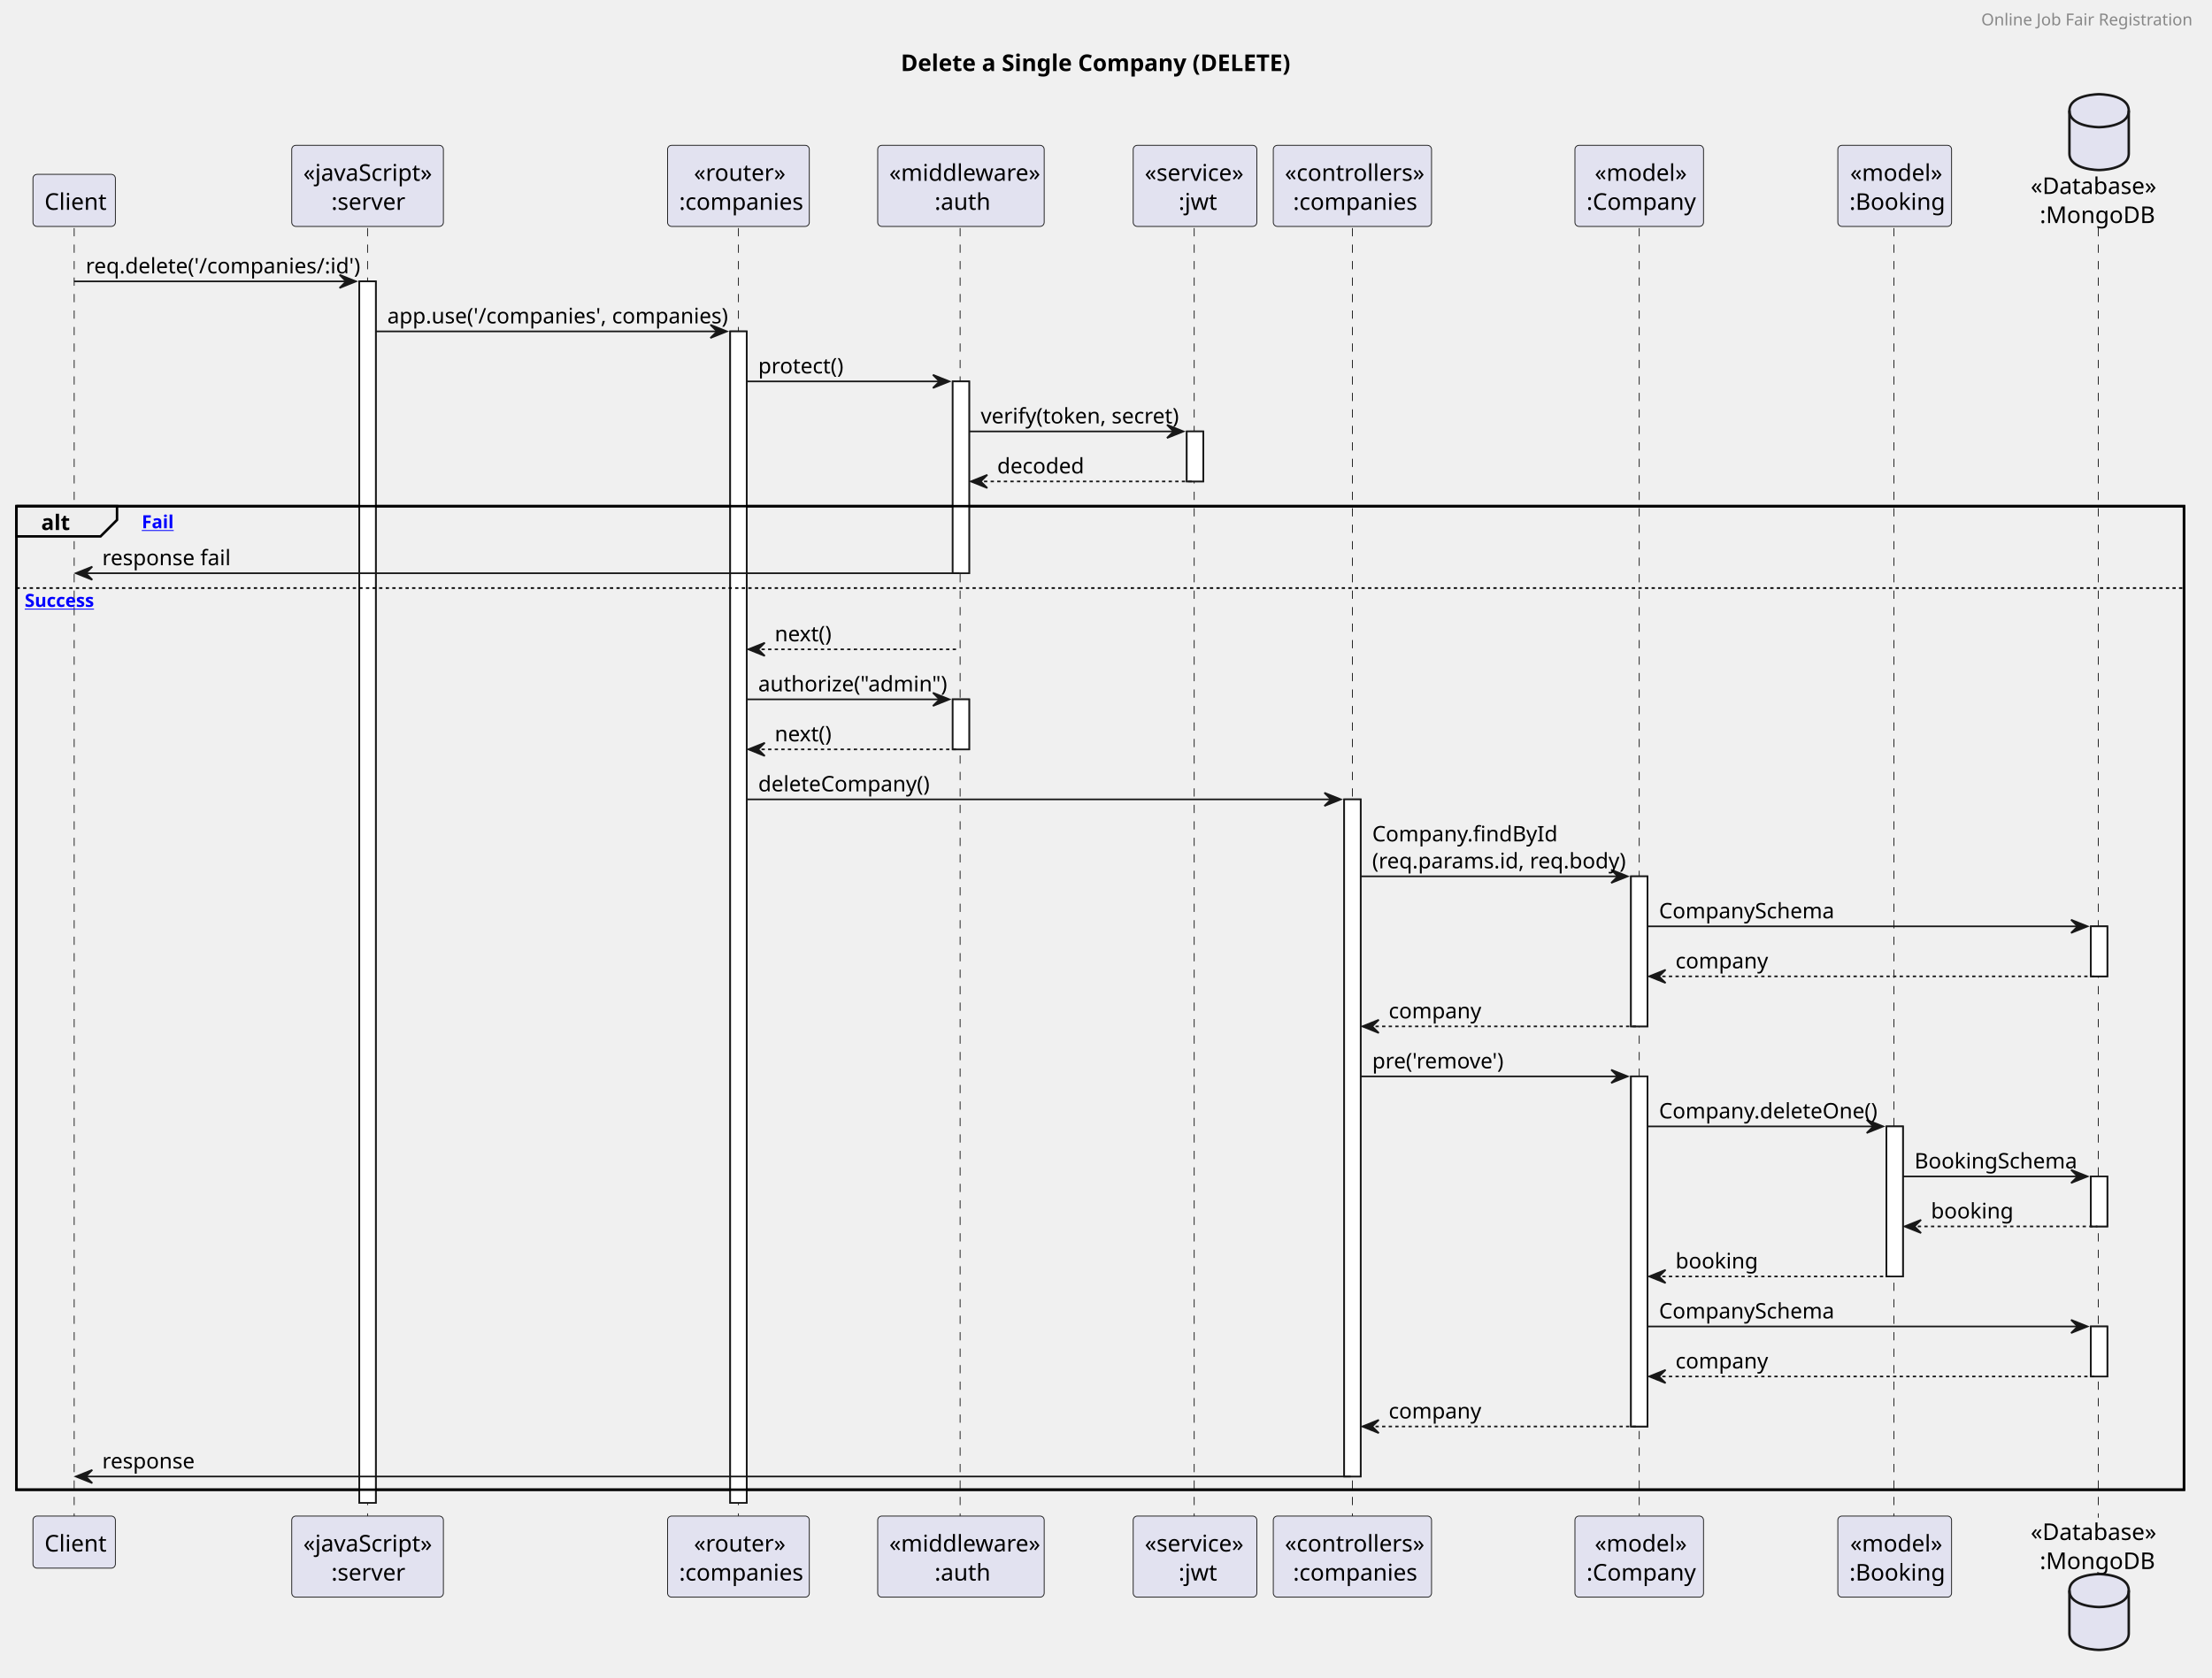
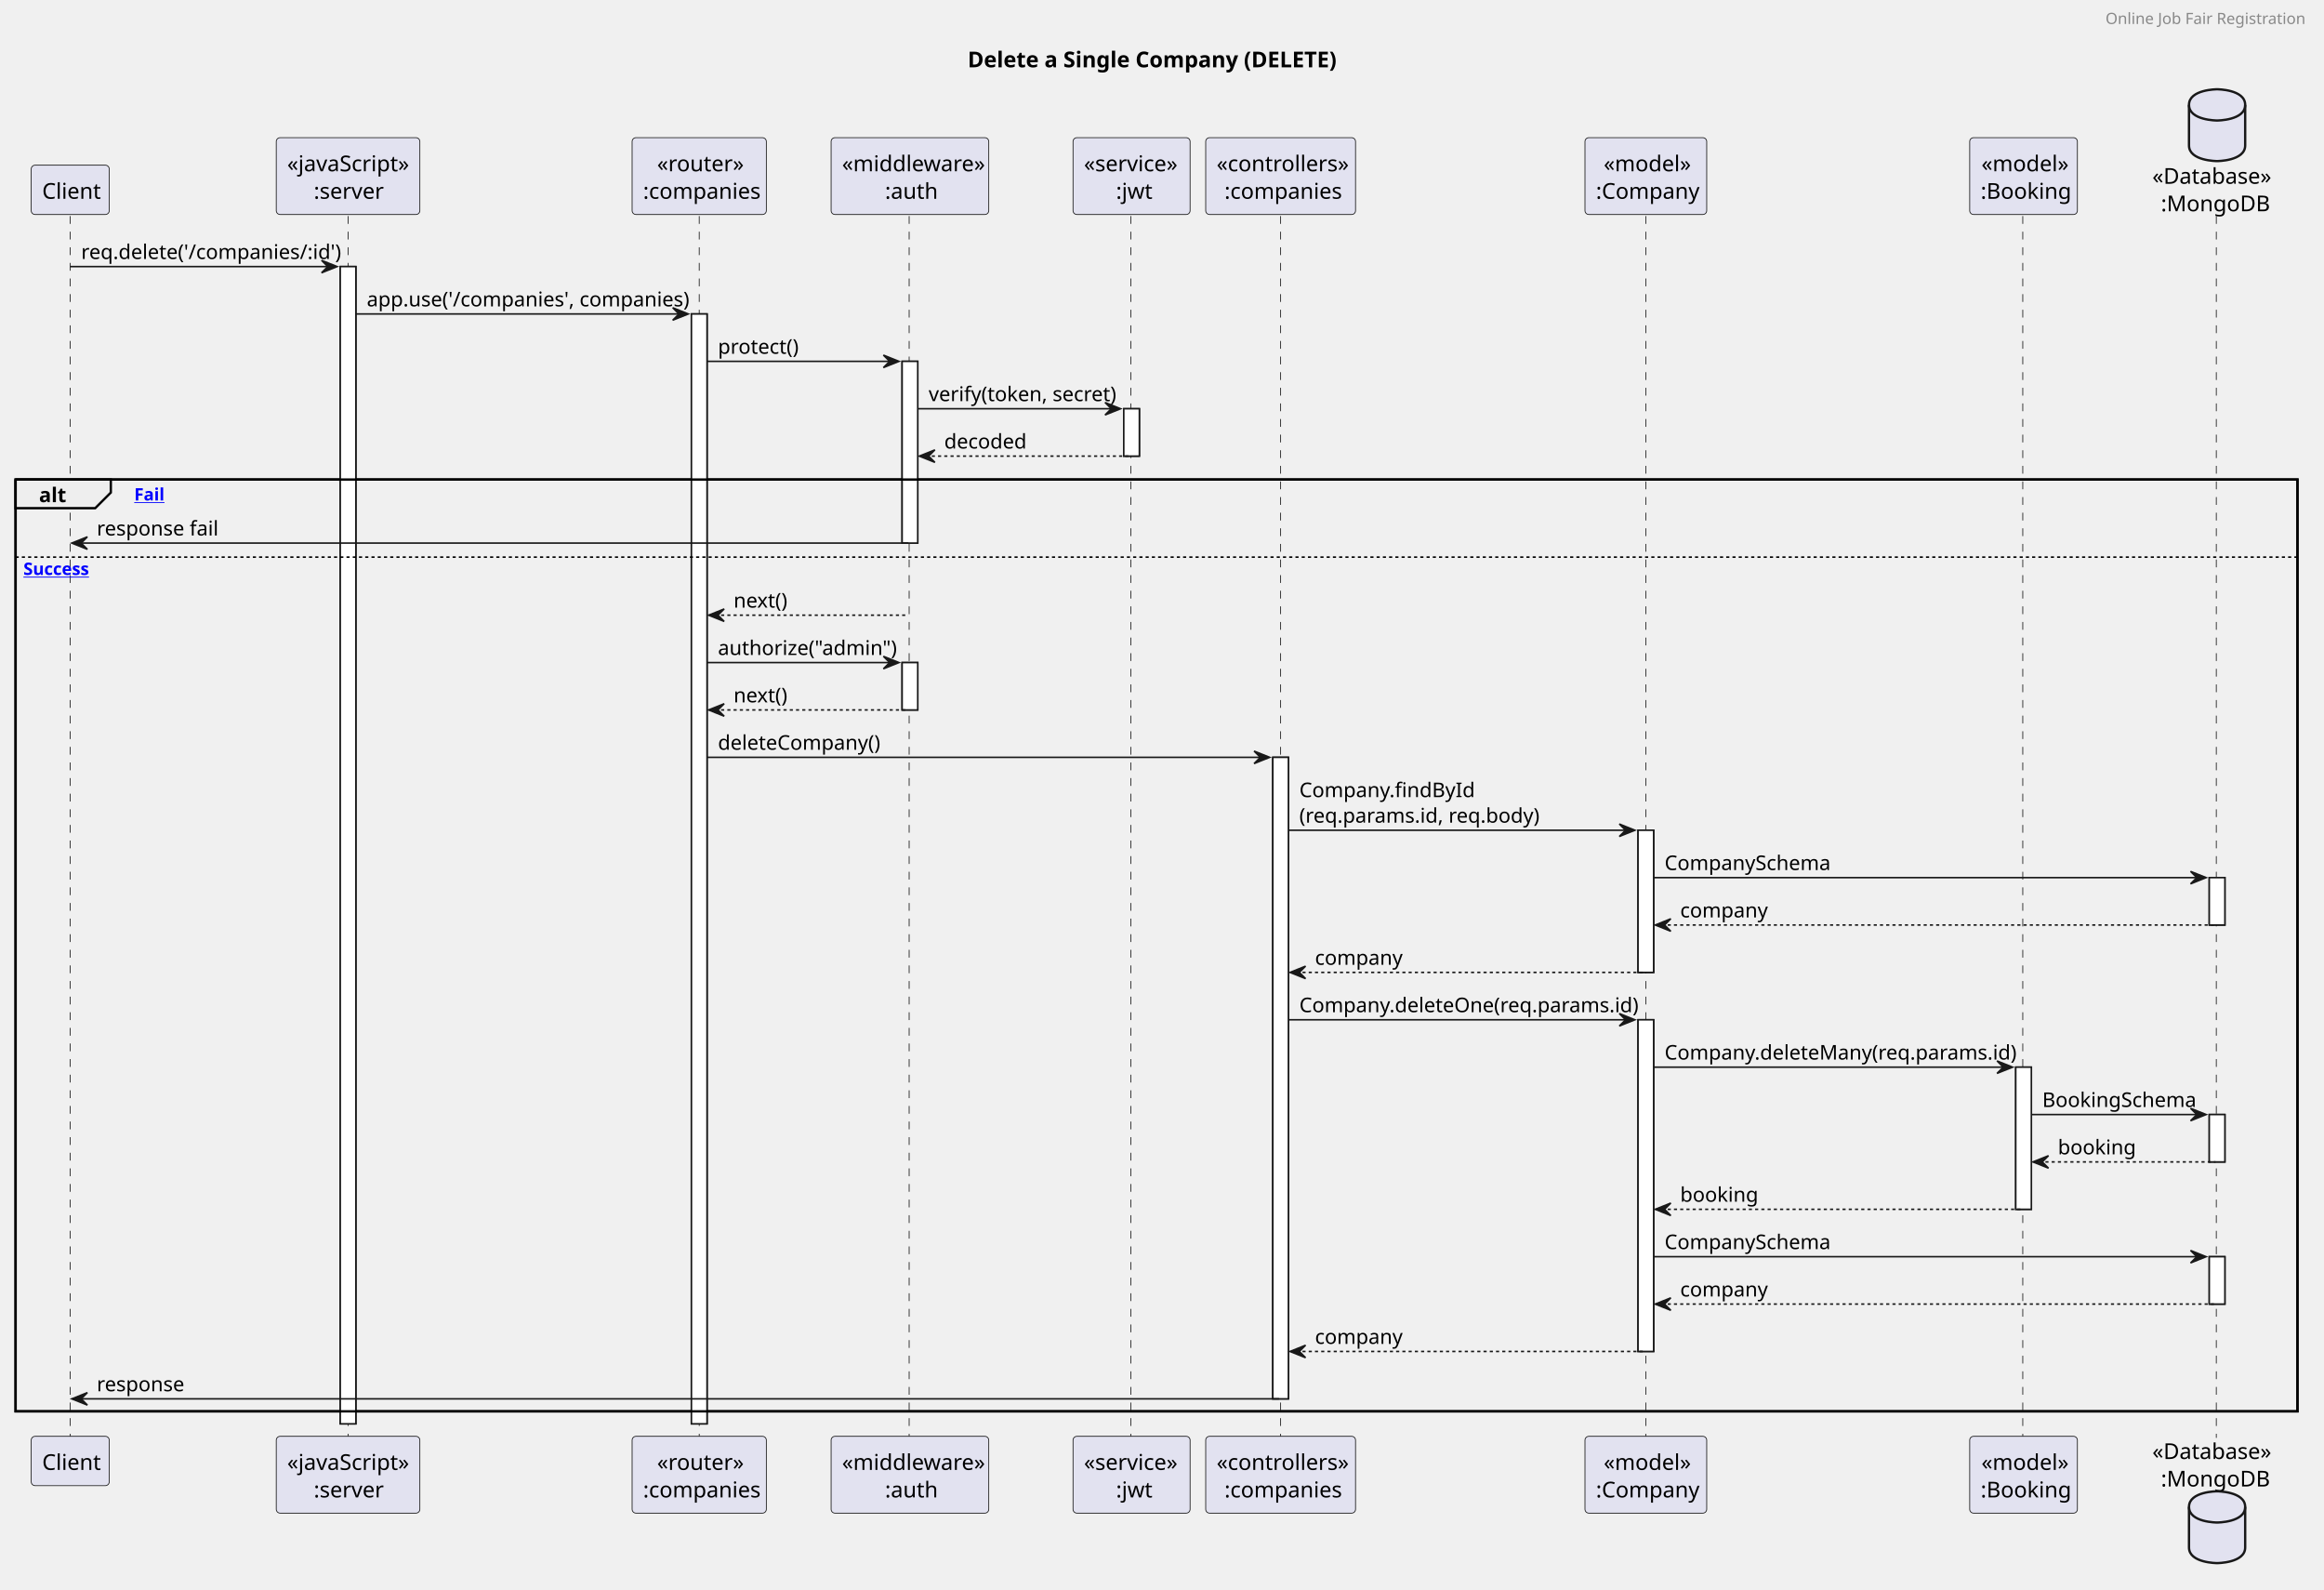
- <svg xmlns="http://www.w3.org/2000/svg" xmlns:xlink="http://www.w3.org/1999/xlink" contentStyleType="text/css" height="1018px" preserveAspectRatio="none" style="width:1342px;height:1018px;background:#FFFFFF;" version="1.1" viewBox="0 0 1342 1018" width="1342px" zoomAndPan="magnify">
+ <svg xmlns="http://www.w3.org/2000/svg" xmlns:xlink="http://www.w3.org/1999/xlink" contentStyleType="text/css" height="1018px" preserveAspectRatio="none" style="width:1489px;height:1018px;background:#FFFFFF;" version="1.1" viewBox="0 0 1489 1018" width="1489px" zoomAndPan="magnify">
  <defs />
  <g>
-     <text fill="#000000" font-family="sans-serif" font-size="14" font-weight="bold" lengthAdjust="spacing" textLength="241" x="546.5" y="43.111">Delete a Single Company (DELETE)</text>
+     <text fill="#000000" font-family="sans-serif" font-size="14" font-weight="bold" lengthAdjust="spacing" textLength="241" x="620" y="43.111">Delete a Single Company (DELETE)</text>
    <rect fill="#FFFFFF" height="741.273" style="stroke:#181818;stroke-width:1.0;" width="10" x="218" y="170.758" />
    <rect fill="#FFFFFF" height="710.922" style="stroke:#181818;stroke-width:1.0;" width="10" x="443" y="201.109" />
    <rect fill="#FFFFFF" height="116.406" style="stroke:#181818;stroke-width:1.0;" width="10" x="578" y="231.461" />
    <rect fill="#FFFFFF" height="30.352" style="stroke:#181818;stroke-width:1.0;" width="10" x="578" y="424.406" />
    <rect fill="#FFFFFF" height="30.352" style="stroke:#181818;stroke-width:1.0;" width="10" x="720" y="261.812" />
    <rect fill="#FFFFFF" height="410.922" style="stroke:#181818;stroke-width:1.0;" width="10" x="815.5" y="485.109" />
-     <rect fill="#FFFFFF" height="91.055" style="stroke:#181818;stroke-width:1.0;" width="10" x="989.5" y="531.812" />
-     <rect fill="#FFFFFF" height="212.461" style="stroke:#181818;stroke-width:1.0;" width="10" x="989.5" y="653.219" />
-     <rect fill="#FFFFFF" height="91.055" style="stroke:#181818;stroke-width:1.0;" width="10" x="1144.5" y="683.57" />
-     <rect fill="#FFFFFF" height="30.352" style="stroke:#181818;stroke-width:1.0;" width="10" x="1268.5" y="562.164" />
-     <rect fill="#FFFFFF" height="30.352" style="stroke:#181818;stroke-width:1.0;" width="10" x="1268.5" y="713.922" />
-     <rect fill="#FFFFFF" height="30.352" style="stroke:#181818;stroke-width:1.0;" width="10" x="1268.5" y="804.977" />
-     <rect fill="none" height="596.867" style="stroke:#000000;stroke-width:1.5;" width="1315" x="10" y="307.164" />
+     <rect fill="#FFFFFF" height="91.055" style="stroke:#181818;stroke-width:1.0;" width="10" x="1049.5" y="531.812" />
+     <rect fill="#FFFFFF" height="212.461" style="stroke:#181818;stroke-width:1.0;" width="10" x="1049.5" y="653.219" />
+     <rect fill="#FFFFFF" height="91.055" style="stroke:#181818;stroke-width:1.0;" width="10" x="1291.5" y="683.57" />
+     <rect fill="#FFFFFF" height="30.352" style="stroke:#181818;stroke-width:1.0;" width="10" x="1415.5" y="562.164" />
+     <rect fill="#FFFFFF" height="30.352" style="stroke:#181818;stroke-width:1.0;" width="10" x="1415.5" y="713.922" />
+     <rect fill="#FFFFFF" height="30.352" style="stroke:#181818;stroke-width:1.0;" width="10" x="1415.5" y="804.977" />
+     <rect fill="none" height="596.867" style="stroke:#000000;stroke-width:1.5;" width="1462" x="10" y="307.164" />
    <line style="stroke:#181818;stroke-width:0.5;stroke-dasharray:5.0,5.0;" x1="45" x2="45" y1="138.406" y2="921.031" />
    <line style="stroke:#181818;stroke-width:0.5;stroke-dasharray:5.0,5.0;" x1="223" x2="223" y1="138.406" y2="921.031" />
    <line style="stroke:#181818;stroke-width:0.5;stroke-dasharray:5.0,5.0;" x1="448" x2="448" y1="138.406" y2="921.031" />
    <line style="stroke:#181818;stroke-width:0.5;stroke-dasharray:5.0,5.0;" x1="582.5" x2="582.5" y1="138.406" y2="921.031" />
    <line style="stroke:#181818;stroke-width:0.5;stroke-dasharray:5.0,5.0;" x1="724.5" x2="724.5" y1="138.406" y2="921.031" />
    <line style="stroke:#181818;stroke-width:0.5;stroke-dasharray:5.0,5.0;" x1="820.5" x2="820.5" y1="138.406" y2="921.031" />
-     <line style="stroke:#181818;stroke-width:0.5;stroke-dasharray:5.0,5.0;" x1="994.5" x2="994.5" y1="138.406" y2="921.031" />
-     <line style="stroke:#181818;stroke-width:0.5;stroke-dasharray:5.0,5.0;" x1="1149" x2="1149" y1="138.406" y2="921.031" />
-     <line style="stroke:#181818;stroke-width:0.5;stroke-dasharray:5.0,5.0;" x1="1273" x2="1273" y1="138.406" y2="921.031" />
+     <line style="stroke:#181818;stroke-width:0.5;stroke-dasharray:5.0,5.0;" x1="1054.5" x2="1054.5" y1="138.406" y2="921.031" />
+     <line style="stroke:#181818;stroke-width:0.5;stroke-dasharray:5.0,5.0;" x1="1296" x2="1296" y1="138.406" y2="921.031" />
+     <line style="stroke:#181818;stroke-width:0.5;stroke-dasharray:5.0,5.0;" x1="1420" x2="1420" y1="138.406" y2="921.031" />
    <rect fill="#E2E2F0" height="31.609" rx="2.5" ry="2.5" style="stroke:#181818;stroke-width:0.5;" width="50" x="20" y="105.797" />
    <text fill="#000000" font-family="sans-serif" font-size="14" lengthAdjust="spacing" textLength="36" x="27" y="127.33">Client</text>
    <rect fill="#E2E2F0" height="31.609" rx="2.5" ry="2.5" style="stroke:#181818;stroke-width:0.5;" width="50" x="20" y="920.031" />
    <text fill="#000000" font-family="sans-serif" font-size="14" lengthAdjust="spacing" textLength="36" x="27" y="941.564">Client</text>
    <rect fill="#E2E2F0" height="49.219" rx="2.5" ry="2.5" style="stroke:#181818;stroke-width:0.5;" width="92" x="177" y="88.188" />
    <text fill="#000000" font-family="sans-serif" font-size="14" lengthAdjust="spacing" textLength="78" x="184" y="109.721">«javaScript»</text>
    <text fill="#000000" font-family="sans-serif" font-size="14" lengthAdjust="spacing" textLength="44" x="201" y="127.33">:server</text>
    <rect fill="#E2E2F0" height="49.219" rx="2.5" ry="2.5" style="stroke:#181818;stroke-width:0.5;" width="92" x="177" y="920.031" />
    <text fill="#000000" font-family="sans-serif" font-size="14" lengthAdjust="spacing" textLength="78" x="184" y="941.564">«javaScript»</text>
    <text fill="#000000" font-family="sans-serif" font-size="14" lengthAdjust="spacing" textLength="44" x="201" y="959.174">:server</text>
    <rect fill="#E2E2F0" height="49.219" rx="2.5" ry="2.5" style="stroke:#181818;stroke-width:0.5;" width="86" x="405" y="88.188" />
    <text fill="#000000" font-family="sans-serif" font-size="14" lengthAdjust="spacing" textLength="54" x="421" y="109.721">«router»</text>
    <text fill="#000000" font-family="sans-serif" font-size="14" lengthAdjust="spacing" textLength="72" x="412" y="127.33">:companies</text>
    <rect fill="#E2E2F0" height="49.219" rx="2.5" ry="2.5" style="stroke:#181818;stroke-width:0.5;" width="86" x="405" y="920.031" />
    <text fill="#000000" font-family="sans-serif" font-size="14" lengthAdjust="spacing" textLength="54" x="421" y="941.564">«router»</text>
    <text fill="#000000" font-family="sans-serif" font-size="14" lengthAdjust="spacing" textLength="72" x="412" y="959.174">:companies</text>
    <rect fill="#E2E2F0" height="49.219" rx="2.5" ry="2.5" style="stroke:#181818;stroke-width:0.5;" width="101" x="532.5" y="88.188" />
    <text fill="#000000" font-family="sans-serif" font-size="14" lengthAdjust="spacing" textLength="87" x="539.5" y="109.721">«middleware»</text>
    <text fill="#000000" font-family="sans-serif" font-size="14" lengthAdjust="spacing" textLength="32" x="567" y="127.33">:auth</text>
    <rect fill="#E2E2F0" height="49.219" rx="2.5" ry="2.5" style="stroke:#181818;stroke-width:0.5;" width="101" x="532.5" y="920.031" />
    <text fill="#000000" font-family="sans-serif" font-size="14" lengthAdjust="spacing" textLength="87" x="539.5" y="941.564">«middleware»</text>
    <text fill="#000000" font-family="sans-serif" font-size="14" lengthAdjust="spacing" textLength="32" x="567" y="959.174">:auth</text>
    <rect fill="#E2E2F0" height="49.219" rx="2.5" ry="2.5" style="stroke:#181818;stroke-width:0.5;" width="75" x="687.5" y="88.188" />
    <text fill="#000000" font-family="sans-serif" font-size="14" lengthAdjust="spacing" textLength="61" x="694.5" y="109.721">«service»</text>
    <text fill="#000000" font-family="sans-serif" font-size="14" lengthAdjust="spacing" textLength="20" x="715" y="127.33">:jwt</text>
    <rect fill="#E2E2F0" height="49.219" rx="2.5" ry="2.5" style="stroke:#181818;stroke-width:0.5;" width="75" x="687.5" y="920.031" />
    <text fill="#000000" font-family="sans-serif" font-size="14" lengthAdjust="spacing" textLength="61" x="694.5" y="941.564">«service»</text>
    <text fill="#000000" font-family="sans-serif" font-size="14" lengthAdjust="spacing" textLength="20" x="715" y="959.174">:jwt</text>
    <rect fill="#E2E2F0" height="49.219" rx="2.5" ry="2.5" style="stroke:#181818;stroke-width:0.5;" width="96" x="772.5" y="88.188" />
    <text fill="#000000" font-family="sans-serif" font-size="14" lengthAdjust="spacing" textLength="82" x="779.5" y="109.721">«controllers»</text>
    <text fill="#000000" font-family="sans-serif" font-size="14" lengthAdjust="spacing" textLength="72" x="784.5" y="127.33">:companies</text>
    <rect fill="#E2E2F0" height="49.219" rx="2.5" ry="2.5" style="stroke:#181818;stroke-width:0.5;" width="96" x="772.5" y="920.031" />
    <text fill="#000000" font-family="sans-serif" font-size="14" lengthAdjust="spacing" textLength="82" x="779.5" y="941.564">«controllers»</text>
    <text fill="#000000" font-family="sans-serif" font-size="14" lengthAdjust="spacing" textLength="72" x="784.5" y="959.174">:companies</text>
-     <rect fill="#E2E2F0" height="49.219" rx="2.5" ry="2.5" style="stroke:#181818;stroke-width:0.5;" width="78" x="955.5" y="88.188" />
-     <text fill="#000000" font-family="sans-serif" font-size="14" lengthAdjust="spacing" textLength="54" x="967.5" y="109.721">«model»</text>
-     <text fill="#000000" font-family="sans-serif" font-size="14" lengthAdjust="spacing" textLength="64" x="962.5" y="127.33">:Company</text>
-     <rect fill="#E2E2F0" height="49.219" rx="2.5" ry="2.5" style="stroke:#181818;stroke-width:0.5;" width="78" x="955.5" y="920.031" />
-     <text fill="#000000" font-family="sans-serif" font-size="14" lengthAdjust="spacing" textLength="54" x="967.5" y="941.564">«model»</text>
-     <text fill="#000000" font-family="sans-serif" font-size="14" lengthAdjust="spacing" textLength="64" x="962.5" y="959.174">:Company</text>
-     <rect fill="#E2E2F0" height="49.219" rx="2.5" ry="2.5" style="stroke:#181818;stroke-width:0.5;" width="69" x="1115" y="88.188" />
-     <text fill="#000000" font-family="sans-serif" font-size="14" lengthAdjust="spacing" textLength="54" x="1122.5" y="109.721">«model»</text>
-     <text fill="#000000" font-family="sans-serif" font-size="14" lengthAdjust="spacing" textLength="55" x="1122" y="127.33">:Booking</text>
-     <rect fill="#E2E2F0" height="49.219" rx="2.5" ry="2.5" style="stroke:#181818;stroke-width:0.5;" width="69" x="1115" y="920.031" />
-     <text fill="#000000" font-family="sans-serif" font-size="14" lengthAdjust="spacing" textLength="54" x="1122.5" y="941.564">«model»</text>
-     <text fill="#000000" font-family="sans-serif" font-size="14" lengthAdjust="spacing" textLength="55" x="1122" y="959.174">:Booking</text>
-     <text fill="#000000" font-family="sans-serif" font-size="14" lengthAdjust="spacing" textLength="77" x="1232" y="117.721">«Database»</text>
-     <text fill="#000000" font-family="sans-serif" font-size="14" lengthAdjust="spacing" textLength="66" x="1237.5" y="135.33">:MongoDB</text>
-     <path d="M1255.5,67.188 C1255.5,57.188 1273.5,57.188 1273.5,57.188 C1273.5,57.188 1291.5,57.188 1291.5,67.188 L1291.5,93.188 C1291.5,103.188 1273.5,103.188 1273.5,103.188 C1273.5,103.188 1255.5,103.188 1255.5,93.188 L1255.5,67.188 " fill="#E2E2F0" style="stroke:#181818;stroke-width:1.5;" />
-     <path d="M1255.5,67.188 C1255.5,77.188 1273.5,77.188 1273.5,77.188 C1273.5,77.188 1291.5,77.188 1291.5,67.188 " fill="none" style="stroke:#181818;stroke-width:1.5;" />
-     <text fill="#000000" font-family="sans-serif" font-size="14" lengthAdjust="spacing" textLength="77" x="1232" y="934.564">«Database»</text>
-     <text fill="#000000" font-family="sans-serif" font-size="14" lengthAdjust="spacing" textLength="66" x="1237.5" y="952.174">:MongoDB</text>
-     <path d="M1255.5,965.25 C1255.5,955.25 1273.5,955.25 1273.5,955.25 C1273.5,955.25 1291.5,955.25 1291.5,965.25 L1291.5,991.25 C1291.5,1001.25 1273.5,1001.25 1273.5,1001.25 C1273.5,1001.25 1255.5,1001.25 1255.5,991.25 L1255.5,965.25 " fill="#E2E2F0" style="stroke:#181818;stroke-width:1.5;" />
-     <path d="M1255.5,965.25 C1255.5,975.25 1273.5,975.25 1273.5,975.25 C1273.5,975.25 1291.5,975.25 1291.5,965.25 " fill="none" style="stroke:#181818;stroke-width:1.5;" />
+     <rect fill="#E2E2F0" height="49.219" rx="2.5" ry="2.5" style="stroke:#181818;stroke-width:0.5;" width="78" x="1015.5" y="88.188" />
+     <text fill="#000000" font-family="sans-serif" font-size="14" lengthAdjust="spacing" textLength="54" x="1027.5" y="109.721">«model»</text>
+     <text fill="#000000" font-family="sans-serif" font-size="14" lengthAdjust="spacing" textLength="64" x="1022.5" y="127.33">:Company</text>
+     <rect fill="#E2E2F0" height="49.219" rx="2.5" ry="2.5" style="stroke:#181818;stroke-width:0.5;" width="78" x="1015.5" y="920.031" />
+     <text fill="#000000" font-family="sans-serif" font-size="14" lengthAdjust="spacing" textLength="54" x="1027.5" y="941.564">«model»</text>
+     <text fill="#000000" font-family="sans-serif" font-size="14" lengthAdjust="spacing" textLength="64" x="1022.5" y="959.174">:Company</text>
+     <rect fill="#E2E2F0" height="49.219" rx="2.5" ry="2.5" style="stroke:#181818;stroke-width:0.5;" width="69" x="1262" y="88.188" />
+     <text fill="#000000" font-family="sans-serif" font-size="14" lengthAdjust="spacing" textLength="54" x="1269.5" y="109.721">«model»</text>
+     <text fill="#000000" font-family="sans-serif" font-size="14" lengthAdjust="spacing" textLength="55" x="1269" y="127.33">:Booking</text>
+     <rect fill="#E2E2F0" height="49.219" rx="2.5" ry="2.5" style="stroke:#181818;stroke-width:0.5;" width="69" x="1262" y="920.031" />
+     <text fill="#000000" font-family="sans-serif" font-size="14" lengthAdjust="spacing" textLength="54" x="1269.5" y="941.564">«model»</text>
+     <text fill="#000000" font-family="sans-serif" font-size="14" lengthAdjust="spacing" textLength="55" x="1269" y="959.174">:Booking</text>
+     <text fill="#000000" font-family="sans-serif" font-size="14" lengthAdjust="spacing" textLength="77" x="1379" y="117.721">«Database»</text>
+     <text fill="#000000" font-family="sans-serif" font-size="14" lengthAdjust="spacing" textLength="66" x="1384.5" y="135.33">:MongoDB</text>
+     <path d="M1402.5,67.188 C1402.5,57.188 1420.5,57.188 1420.5,57.188 C1420.5,57.188 1438.5,57.188 1438.5,67.188 L1438.5,93.188 C1438.5,103.188 1420.5,103.188 1420.5,103.188 C1420.5,103.188 1402.5,103.188 1402.5,93.188 L1402.5,67.188 " fill="#E2E2F0" style="stroke:#181818;stroke-width:1.5;" />
+     <path d="M1402.5,67.188 C1402.5,77.188 1420.5,77.188 1420.5,77.188 C1420.5,77.188 1438.5,77.188 1438.5,67.188 " fill="none" style="stroke:#181818;stroke-width:1.5;" />
+     <text fill="#000000" font-family="sans-serif" font-size="14" lengthAdjust="spacing" textLength="77" x="1379" y="934.564">«Database»</text>
+     <text fill="#000000" font-family="sans-serif" font-size="14" lengthAdjust="spacing" textLength="66" x="1384.5" y="952.174">:MongoDB</text>
+     <path d="M1402.5,965.25 C1402.5,955.25 1420.5,955.25 1420.5,955.25 C1420.5,955.25 1438.5,955.25 1438.5,965.25 L1438.5,991.25 C1438.5,1001.25 1420.5,1001.25 1420.5,1001.25 C1420.5,1001.25 1402.5,1001.25 1402.5,991.25 L1402.5,965.25 " fill="#E2E2F0" style="stroke:#181818;stroke-width:1.5;" />
+     <path d="M1402.5,965.25 C1402.5,975.25 1420.5,975.25 1420.5,975.25 C1420.5,975.25 1438.5,975.25 1438.5,965.25 " fill="none" style="stroke:#181818;stroke-width:1.5;" />
    <rect fill="#FFFFFF" height="741.273" style="stroke:#181818;stroke-width:1.0;" width="10" x="218" y="170.758" />
    <rect fill="#FFFFFF" height="710.922" style="stroke:#181818;stroke-width:1.0;" width="10" x="443" y="201.109" />
    <rect fill="#FFFFFF" height="116.406" style="stroke:#181818;stroke-width:1.0;" width="10" x="578" y="231.461" />
    <rect fill="#FFFFFF" height="30.352" style="stroke:#181818;stroke-width:1.0;" width="10" x="578" y="424.406" />
    <rect fill="#FFFFFF" height="30.352" style="stroke:#181818;stroke-width:1.0;" width="10" x="720" y="261.812" />
    <rect fill="#FFFFFF" height="410.922" style="stroke:#181818;stroke-width:1.0;" width="10" x="815.5" y="485.109" />
-     <rect fill="#FFFFFF" height="91.055" style="stroke:#181818;stroke-width:1.0;" width="10" x="989.5" y="531.812" />
-     <rect fill="#FFFFFF" height="212.461" style="stroke:#181818;stroke-width:1.0;" width="10" x="989.5" y="653.219" />
-     <rect fill="#FFFFFF" height="91.055" style="stroke:#181818;stroke-width:1.0;" width="10" x="1144.5" y="683.57" />
-     <rect fill="#FFFFFF" height="30.352" style="stroke:#181818;stroke-width:1.0;" width="10" x="1268.5" y="562.164" />
-     <rect fill="#FFFFFF" height="30.352" style="stroke:#181818;stroke-width:1.0;" width="10" x="1268.5" y="713.922" />
-     <rect fill="#FFFFFF" height="30.352" style="stroke:#181818;stroke-width:1.0;" width="10" x="1268.5" y="804.977" />
+     <rect fill="#FFFFFF" height="91.055" style="stroke:#181818;stroke-width:1.0;" width="10" x="1049.5" y="531.812" />
+     <rect fill="#FFFFFF" height="212.461" style="stroke:#181818;stroke-width:1.0;" width="10" x="1049.5" y="653.219" />
+     <rect fill="#FFFFFF" height="91.055" style="stroke:#181818;stroke-width:1.0;" width="10" x="1291.5" y="683.57" />
+     <rect fill="#FFFFFF" height="30.352" style="stroke:#181818;stroke-width:1.0;" width="10" x="1415.5" y="562.164" />
+     <rect fill="#FFFFFF" height="30.352" style="stroke:#181818;stroke-width:1.0;" width="10" x="1415.5" y="713.922" />
+     <rect fill="#FFFFFF" height="30.352" style="stroke:#181818;stroke-width:1.0;" width="10" x="1415.5" y="804.977" />
    <polygon fill="#181818" points="206,166.758,216,170.758,206,174.758,210,170.758" style="stroke:#181818;stroke-width:1.0;" />
    <line style="stroke:#181818;stroke-width:1.0;" x1="45" x2="212" y1="170.758" y2="170.758" />
    <text fill="#000000" font-family="sans-serif" font-size="13" lengthAdjust="spacing" textLength="154" x="52" y="165.901">req.delete('/companies/:id')</text>
    <polygon fill="#181818" points="431,197.109,441,201.109,431,205.109,435,201.109" style="stroke:#181818;stroke-width:1.0;" />
    <line style="stroke:#181818;stroke-width:1.0;" x1="228" x2="437" y1="201.109" y2="201.109" />
    <text fill="#000000" font-family="sans-serif" font-size="13" lengthAdjust="spacing" textLength="196" x="235" y="196.253">app.use('/companies', companies)</text>
    <polygon fill="#181818" points="566,227.461,576,231.461,566,235.461,570,231.461" style="stroke:#181818;stroke-width:1.0;" />
    <line style="stroke:#181818;stroke-width:1.0;" x1="453" x2="572" y1="231.461" y2="231.461" />
    <text fill="#000000" font-family="sans-serif" font-size="13" lengthAdjust="spacing" textLength="48" x="460" y="226.605">protect()</text>
    <polygon fill="#181818" points="708,257.812,718,261.812,708,265.812,712,261.812" style="stroke:#181818;stroke-width:1.0;" />
    <line style="stroke:#181818;stroke-width:1.0;" x1="588" x2="714" y1="261.812" y2="261.812" />
    <text fill="#000000" font-family="sans-serif" font-size="13" lengthAdjust="spacing" textLength="113" x="595" y="256.956">verify(token, secret)</text>
    <polygon fill="#181818" points="599,288.164,589,292.164,599,296.164,595,292.164" style="stroke:#181818;stroke-width:1.0;" />
    <line style="stroke:#181818;stroke-width:1.0;stroke-dasharray:2.0,2.0;" x1="593" x2="724" y1="292.164" y2="292.164" />
    <text fill="#000000" font-family="sans-serif" font-size="13" lengthAdjust="spacing" textLength="49" x="605" y="287.308">decoded</text>
    <path d="M10,307.164 L71,307.164 L71,315.516 L61,325.516 L10,325.516 L10,307.164 " fill="#EEEEEE" style="stroke:#000000;stroke-width:1.5;" />
-     <rect fill="none" height="596.867" style="stroke:#000000;stroke-width:1.5;" width="1315" x="10" y="307.164" />
+     <rect fill="none" height="596.867" style="stroke:#000000;stroke-width:1.5;" width="1462" x="10" y="307.164" />
    <text fill="#000000" font-family="sans-serif" font-size="13" font-weight="bold" lengthAdjust="spacing" textLength="16" x="25" y="321.659">alt</text>
    <a href="Fail" target="_top" title="Fail" xlink:actuate="onRequest" xlink:href="Fail" xlink:show="new" xlink:title="Fail" xlink:type="simple">
      <text fill="#0000FF" font-family="sans-serif" font-size="11" font-weight="bold" lengthAdjust="spacing" text-decoration="underline" textLength="18" x="86" y="320.583">Fail</text>
    </a>
    <polygon fill="#181818" points="56,343.867,46,347.867,56,351.867,52,347.867" style="stroke:#181818;stroke-width:1.0;" />
    <line style="stroke:#181818;stroke-width:1.0;" x1="50" x2="582" y1="347.867" y2="347.867" />
    <text fill="#000000" font-family="sans-serif" font-size="13" lengthAdjust="spacing" textLength="73" x="62" y="343.011">response fail</text>
-     <line style="stroke:#000000;stroke-width:1.0;stroke-dasharray:2.0,2.0;" x1="10" x2="1325" y1="356.867" y2="356.867" />
+     <line style="stroke:#000000;stroke-width:1.0;stroke-dasharray:2.0,2.0;" x1="10" x2="1472" y1="356.867" y2="356.867" />
    <a href="Success" target="_top" title="Success" xlink:actuate="onRequest" xlink:href="Success" xlink:show="new" xlink:title="Success" xlink:type="simple">
      <text fill="#0000FF" font-family="sans-serif" font-size="11" font-weight="bold" lengthAdjust="spacing" text-decoration="underline" textLength="47" x="15" y="368.286">Success</text>
    </a>
    <polygon fill="#181818" points="464,390.055,454,394.055,464,398.055,460,394.055" style="stroke:#181818;stroke-width:1.0;" />
    <line style="stroke:#181818;stroke-width:1.0;stroke-dasharray:2.0,2.0;" x1="458" x2="582" y1="394.055" y2="394.055" />
    <text fill="#000000" font-family="sans-serif" font-size="13" lengthAdjust="spacing" textLength="33" x="470" y="389.198">next()</text>
    <polygon fill="#181818" points="566,420.406,576,424.406,566,428.406,570,424.406" style="stroke:#181818;stroke-width:1.0;" />
    <line style="stroke:#181818;stroke-width:1.0;" x1="453" x2="572" y1="424.406" y2="424.406" />
    <text fill="#000000" font-family="sans-serif" font-size="13" lengthAdjust="spacing" textLength="106" x="460" y="419.55">authorize("admin")</text>
    <polygon fill="#181818" points="464,450.758,454,454.758,464,458.758,460,454.758" style="stroke:#181818;stroke-width:1.0;" />
    <line style="stroke:#181818;stroke-width:1.0;stroke-dasharray:2.0,2.0;" x1="458" x2="582" y1="454.758" y2="454.758" />
    <text fill="#000000" font-family="sans-serif" font-size="13" lengthAdjust="spacing" textLength="33" x="470" y="449.901">next()</text>
    <polygon fill="#181818" points="803.5,481.109,813.5,485.109,803.5,489.109,807.5,485.109" style="stroke:#181818;stroke-width:1.0;" />
    <line style="stroke:#181818;stroke-width:1.0;" x1="453" x2="809.5" y1="485.109" y2="485.109" />
    <text fill="#000000" font-family="sans-serif" font-size="13" lengthAdjust="spacing" textLength="98" x="460" y="480.253">deleteCompany()</text>
-     <polygon fill="#181818" points="977.5,527.812,987.5,531.812,977.5,535.812,981.5,531.812" style="stroke:#181818;stroke-width:1.0;" />
-     <line style="stroke:#181818;stroke-width:1.0;" x1="825.5" x2="983.5" y1="531.812" y2="531.812" />
+     <polygon fill="#181818" points="1037.5,527.812,1047.5,531.812,1037.5,535.812,1041.5,531.812" style="stroke:#181818;stroke-width:1.0;" />
+     <line style="stroke:#181818;stroke-width:1.0;" x1="825.5" x2="1043.5" y1="531.812" y2="531.812" />
    <text fill="#000000" font-family="sans-serif" font-size="13" lengthAdjust="spacing" textLength="105" x="832.5" y="510.604">Company.findById</text>
    <text fill="#000000" font-family="sans-serif" font-size="13" lengthAdjust="spacing" textLength="145" x="832.5" y="526.956">(req.params.id, req.body)</text>
-     <polygon fill="#181818" points="1256.5,558.164,1266.5,562.164,1256.5,566.164,1260.5,562.164" style="stroke:#181818;stroke-width:1.0;" />
-     <line style="stroke:#181818;stroke-width:1.0;" x1="999.5" x2="1262.5" y1="562.164" y2="562.164" />
-     <text fill="#000000" font-family="sans-serif" font-size="13" lengthAdjust="spacing" textLength="103" x="1006.5" y="557.308">CompanySchema</text>
-     <polygon fill="#181818" points="1010.5,588.516,1000.5,592.516,1010.5,596.516,1006.5,592.516" style="stroke:#181818;stroke-width:1.0;" />
-     <line style="stroke:#181818;stroke-width:1.0;stroke-dasharray:2.0,2.0;" x1="1004.5" x2="1272.5" y1="592.516" y2="592.516" />
-     <text fill="#000000" font-family="sans-serif" font-size="13" lengthAdjust="spacing" textLength="53" x="1016.5" y="587.659">company</text>
+     <polygon fill="#181818" points="1403.5,558.164,1413.5,562.164,1403.5,566.164,1407.5,562.164" style="stroke:#181818;stroke-width:1.0;" />
+     <line style="stroke:#181818;stroke-width:1.0;" x1="1059.5" x2="1409.5" y1="562.164" y2="562.164" />
+     <text fill="#000000" font-family="sans-serif" font-size="13" lengthAdjust="spacing" textLength="103" x="1066.5" y="557.308">CompanySchema</text>
+     <polygon fill="#181818" points="1070.5,588.516,1060.5,592.516,1070.5,596.516,1066.5,592.516" style="stroke:#181818;stroke-width:1.0;" />
+     <line style="stroke:#181818;stroke-width:1.0;stroke-dasharray:2.0,2.0;" x1="1064.5" x2="1419.5" y1="592.516" y2="592.516" />
+     <text fill="#000000" font-family="sans-serif" font-size="13" lengthAdjust="spacing" textLength="53" x="1076.5" y="587.659">company</text>
    <polygon fill="#181818" points="836.5,618.867,826.5,622.867,836.5,626.867,832.5,622.867" style="stroke:#181818;stroke-width:1.0;" />
-     <line style="stroke:#181818;stroke-width:1.0;stroke-dasharray:2.0,2.0;" x1="830.5" x2="993.5" y1="622.867" y2="622.867" />
+     <line style="stroke:#181818;stroke-width:1.0;stroke-dasharray:2.0,2.0;" x1="830.5" x2="1053.5" y1="622.867" y2="622.867" />
    <text fill="#000000" font-family="sans-serif" font-size="13" lengthAdjust="spacing" textLength="53" x="842.5" y="618.011">company</text>
-     <polygon fill="#181818" points="977.5,649.219,987.5,653.219,977.5,657.219,981.5,653.219" style="stroke:#181818;stroke-width:1.0;" />
-     <line style="stroke:#181818;stroke-width:1.0;" x1="825.5" x2="983.5" y1="653.219" y2="653.219" />
-     <text fill="#000000" font-family="sans-serif" font-size="13" lengthAdjust="spacing" textLength="71" x="832.5" y="648.362">pre('remove')</text>
-     <polygon fill="#181818" points="1132.5,679.57,1142.5,683.57,1132.5,687.57,1136.5,683.57" style="stroke:#181818;stroke-width:1.0;" />
-     <line style="stroke:#181818;stroke-width:1.0;" x1="999.5" x2="1138.5" y1="683.57" y2="683.57" />
-     <text fill="#000000" font-family="sans-serif" font-size="13" lengthAdjust="spacing" textLength="126" x="1006.5" y="678.714">Company.deleteOne()</text>
-     <polygon fill="#181818" points="1256.5,709.922,1266.5,713.922,1256.5,717.922,1260.5,713.922" style="stroke:#181818;stroke-width:1.0;" />
-     <line style="stroke:#181818;stroke-width:1.0;" x1="1154.5" x2="1262.5" y1="713.922" y2="713.922" />
-     <text fill="#000000" font-family="sans-serif" font-size="13" lengthAdjust="spacing" textLength="95" x="1161.5" y="709.065">BookingSchema</text>
-     <polygon fill="#181818" points="1165.5,740.273,1155.5,744.273,1165.5,748.273,1161.5,744.273" style="stroke:#181818;stroke-width:1.0;" />
-     <line style="stroke:#181818;stroke-width:1.0;stroke-dasharray:2.0,2.0;" x1="1159.5" x2="1272.5" y1="744.273" y2="744.273" />
-     <text fill="#000000" font-family="sans-serif" font-size="13" lengthAdjust="spacing" textLength="45" x="1171.5" y="739.417">booking</text>
-     <polygon fill="#181818" points="1010.5,770.625,1000.5,774.625,1010.5,778.625,1006.5,774.625" style="stroke:#181818;stroke-width:1.0;" />
-     <line style="stroke:#181818;stroke-width:1.0;stroke-dasharray:2.0,2.0;" x1="1004.5" x2="1148.5" y1="774.625" y2="774.625" />
-     <text fill="#000000" font-family="sans-serif" font-size="13" lengthAdjust="spacing" textLength="45" x="1016.5" y="769.769">booking</text>
-     <polygon fill="#181818" points="1256.5,800.977,1266.5,804.977,1256.5,808.977,1260.5,804.977" style="stroke:#181818;stroke-width:1.0;" />
-     <line style="stroke:#181818;stroke-width:1.0;" x1="999.5" x2="1262.5" y1="804.977" y2="804.977" />
-     <text fill="#000000" font-family="sans-serif" font-size="13" lengthAdjust="spacing" textLength="103" x="1006.5" y="800.12">CompanySchema</text>
-     <polygon fill="#181818" points="1010.5,831.328,1000.5,835.328,1010.5,839.328,1006.5,835.328" style="stroke:#181818;stroke-width:1.0;" />
-     <line style="stroke:#181818;stroke-width:1.0;stroke-dasharray:2.0,2.0;" x1="1004.5" x2="1272.5" y1="835.328" y2="835.328" />
-     <text fill="#000000" font-family="sans-serif" font-size="13" lengthAdjust="spacing" textLength="53" x="1016.5" y="830.472">company</text>
+     <polygon fill="#181818" points="1037.5,649.219,1047.5,653.219,1037.5,657.219,1041.5,653.219" style="stroke:#181818;stroke-width:1.0;" />
+     <line style="stroke:#181818;stroke-width:1.0;" x1="825.5" x2="1043.5" y1="653.219" y2="653.219" />
+     <text fill="#000000" font-family="sans-serif" font-size="13" lengthAdjust="spacing" textLength="205" x="832.5" y="648.362">Company.deleteOne(req.params.id)</text>
+     <polygon fill="#181818" points="1279.5,679.57,1289.5,683.57,1279.5,687.57,1283.5,683.57" style="stroke:#181818;stroke-width:1.0;" />
+     <line style="stroke:#181818;stroke-width:1.0;" x1="1059.5" x2="1285.5" y1="683.57" y2="683.57" />
+     <text fill="#000000" font-family="sans-serif" font-size="13" lengthAdjust="spacing" textLength="213" x="1066.5" y="678.714">Company.deleteMany(req.params.id)</text>
+     <polygon fill="#181818" points="1403.5,709.922,1413.5,713.922,1403.5,717.922,1407.5,713.922" style="stroke:#181818;stroke-width:1.0;" />
+     <line style="stroke:#181818;stroke-width:1.0;" x1="1301.5" x2="1409.5" y1="713.922" y2="713.922" />
+     <text fill="#000000" font-family="sans-serif" font-size="13" lengthAdjust="spacing" textLength="95" x="1308.5" y="709.065">BookingSchema</text>
+     <polygon fill="#181818" points="1312.5,740.273,1302.5,744.273,1312.5,748.273,1308.5,744.273" style="stroke:#181818;stroke-width:1.0;" />
+     <line style="stroke:#181818;stroke-width:1.0;stroke-dasharray:2.0,2.0;" x1="1306.5" x2="1419.5" y1="744.273" y2="744.273" />
+     <text fill="#000000" font-family="sans-serif" font-size="13" lengthAdjust="spacing" textLength="45" x="1318.5" y="739.417">booking</text>
+     <polygon fill="#181818" points="1070.5,770.625,1060.5,774.625,1070.5,778.625,1066.5,774.625" style="stroke:#181818;stroke-width:1.0;" />
+     <line style="stroke:#181818;stroke-width:1.0;stroke-dasharray:2.0,2.0;" x1="1064.5" x2="1295.5" y1="774.625" y2="774.625" />
+     <text fill="#000000" font-family="sans-serif" font-size="13" lengthAdjust="spacing" textLength="45" x="1076.5" y="769.769">booking</text>
+     <polygon fill="#181818" points="1403.5,800.977,1413.5,804.977,1403.5,808.977,1407.5,804.977" style="stroke:#181818;stroke-width:1.0;" />
+     <line style="stroke:#181818;stroke-width:1.0;" x1="1059.5" x2="1409.5" y1="804.977" y2="804.977" />
+     <text fill="#000000" font-family="sans-serif" font-size="13" lengthAdjust="spacing" textLength="103" x="1066.5" y="800.12">CompanySchema</text>
+     <polygon fill="#181818" points="1070.5,831.328,1060.5,835.328,1070.5,839.328,1066.5,835.328" style="stroke:#181818;stroke-width:1.0;" />
+     <line style="stroke:#181818;stroke-width:1.0;stroke-dasharray:2.0,2.0;" x1="1064.5" x2="1419.5" y1="835.328" y2="835.328" />
+     <text fill="#000000" font-family="sans-serif" font-size="13" lengthAdjust="spacing" textLength="53" x="1076.5" y="830.472">company</text>
    <polygon fill="#181818" points="836.5,861.68,826.5,865.68,836.5,869.68,832.5,865.68" style="stroke:#181818;stroke-width:1.0;" />
-     <line style="stroke:#181818;stroke-width:1.0;stroke-dasharray:2.0,2.0;" x1="830.5" x2="993.5" y1="865.68" y2="865.68" />
+     <line style="stroke:#181818;stroke-width:1.0;stroke-dasharray:2.0,2.0;" x1="830.5" x2="1053.5" y1="865.68" y2="865.68" />
    <text fill="#000000" font-family="sans-serif" font-size="13" lengthAdjust="spacing" textLength="53" x="842.5" y="860.823">company</text>
    <polygon fill="#181818" points="56,892.031,46,896.031,56,900.031,52,896.031" style="stroke:#181818;stroke-width:1.0;" />
    <line style="stroke:#181818;stroke-width:1.0;" x1="50" x2="819.5" y1="896.031" y2="896.031" />
    <text fill="#000000" font-family="sans-serif" font-size="13" lengthAdjust="spacing" textLength="53" x="62" y="891.175">response</text>
-     <text fill="#888888" font-family="sans-serif" font-size="10" lengthAdjust="spacing" textLength="132" x="1202" y="15.381">Online Job Fair Registration</text>
+     <text fill="#888888" font-family="sans-serif" font-size="10" lengthAdjust="spacing" textLength="132" x="1349" y="15.381">Online Job Fair Registration</text>
  </g>
</svg>
